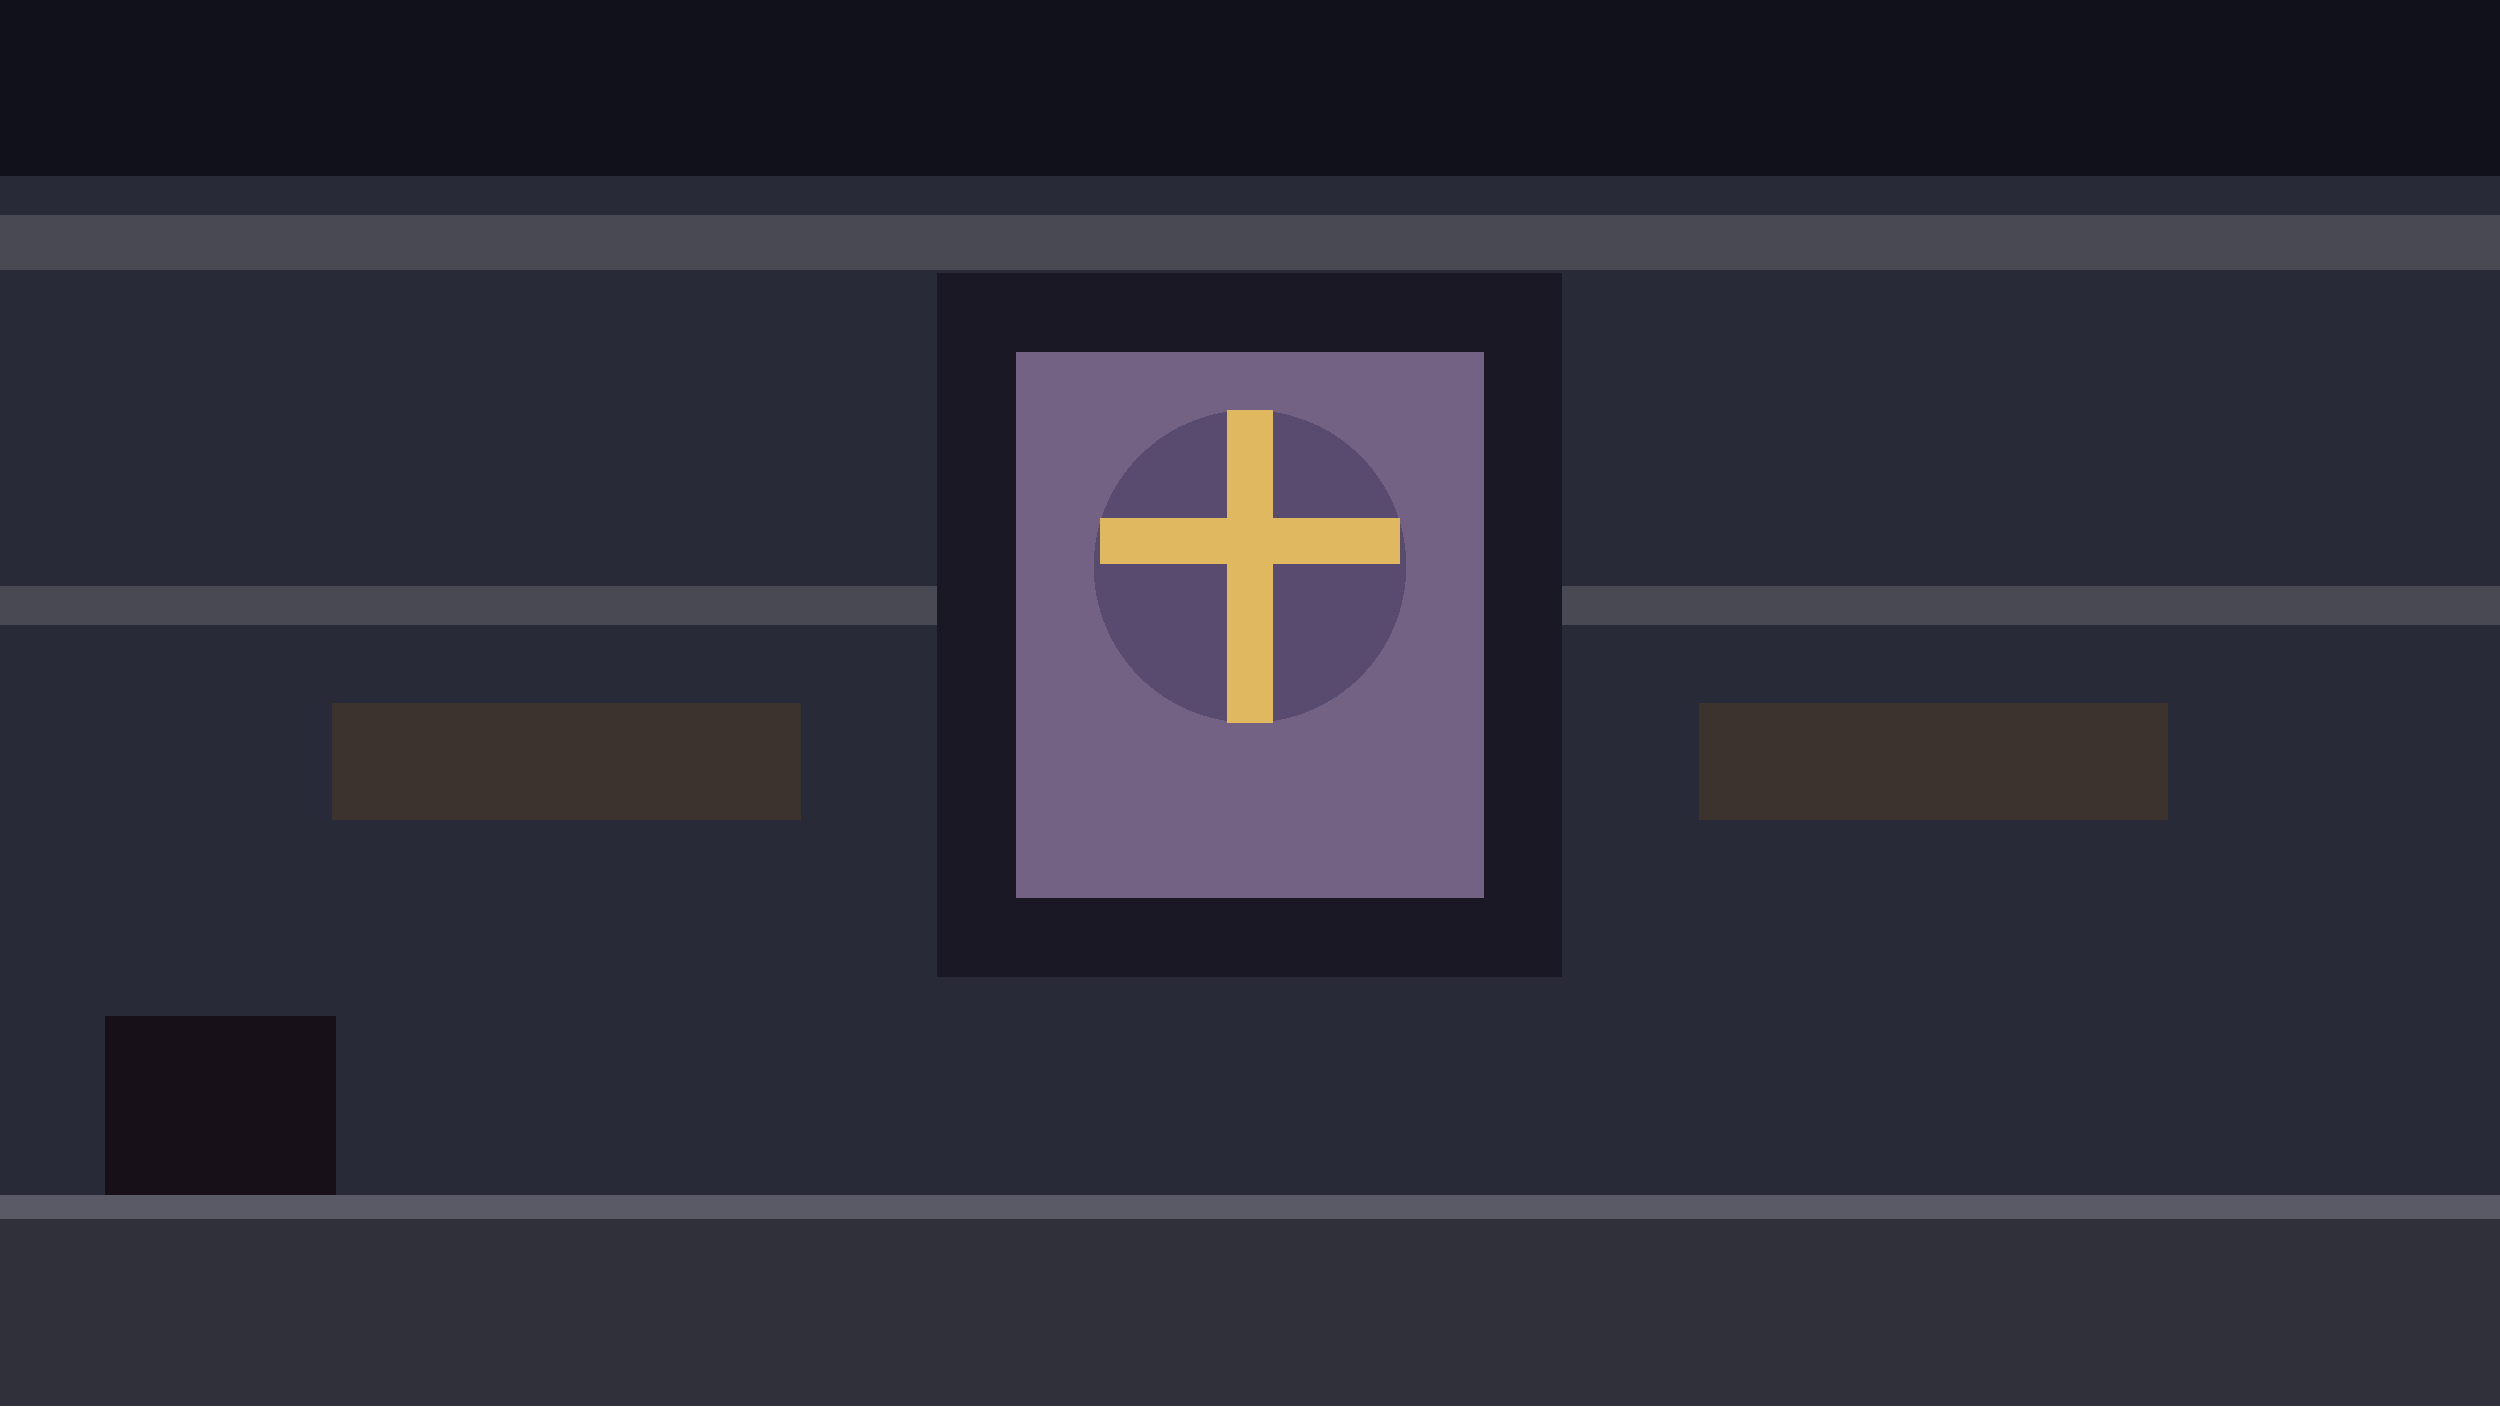
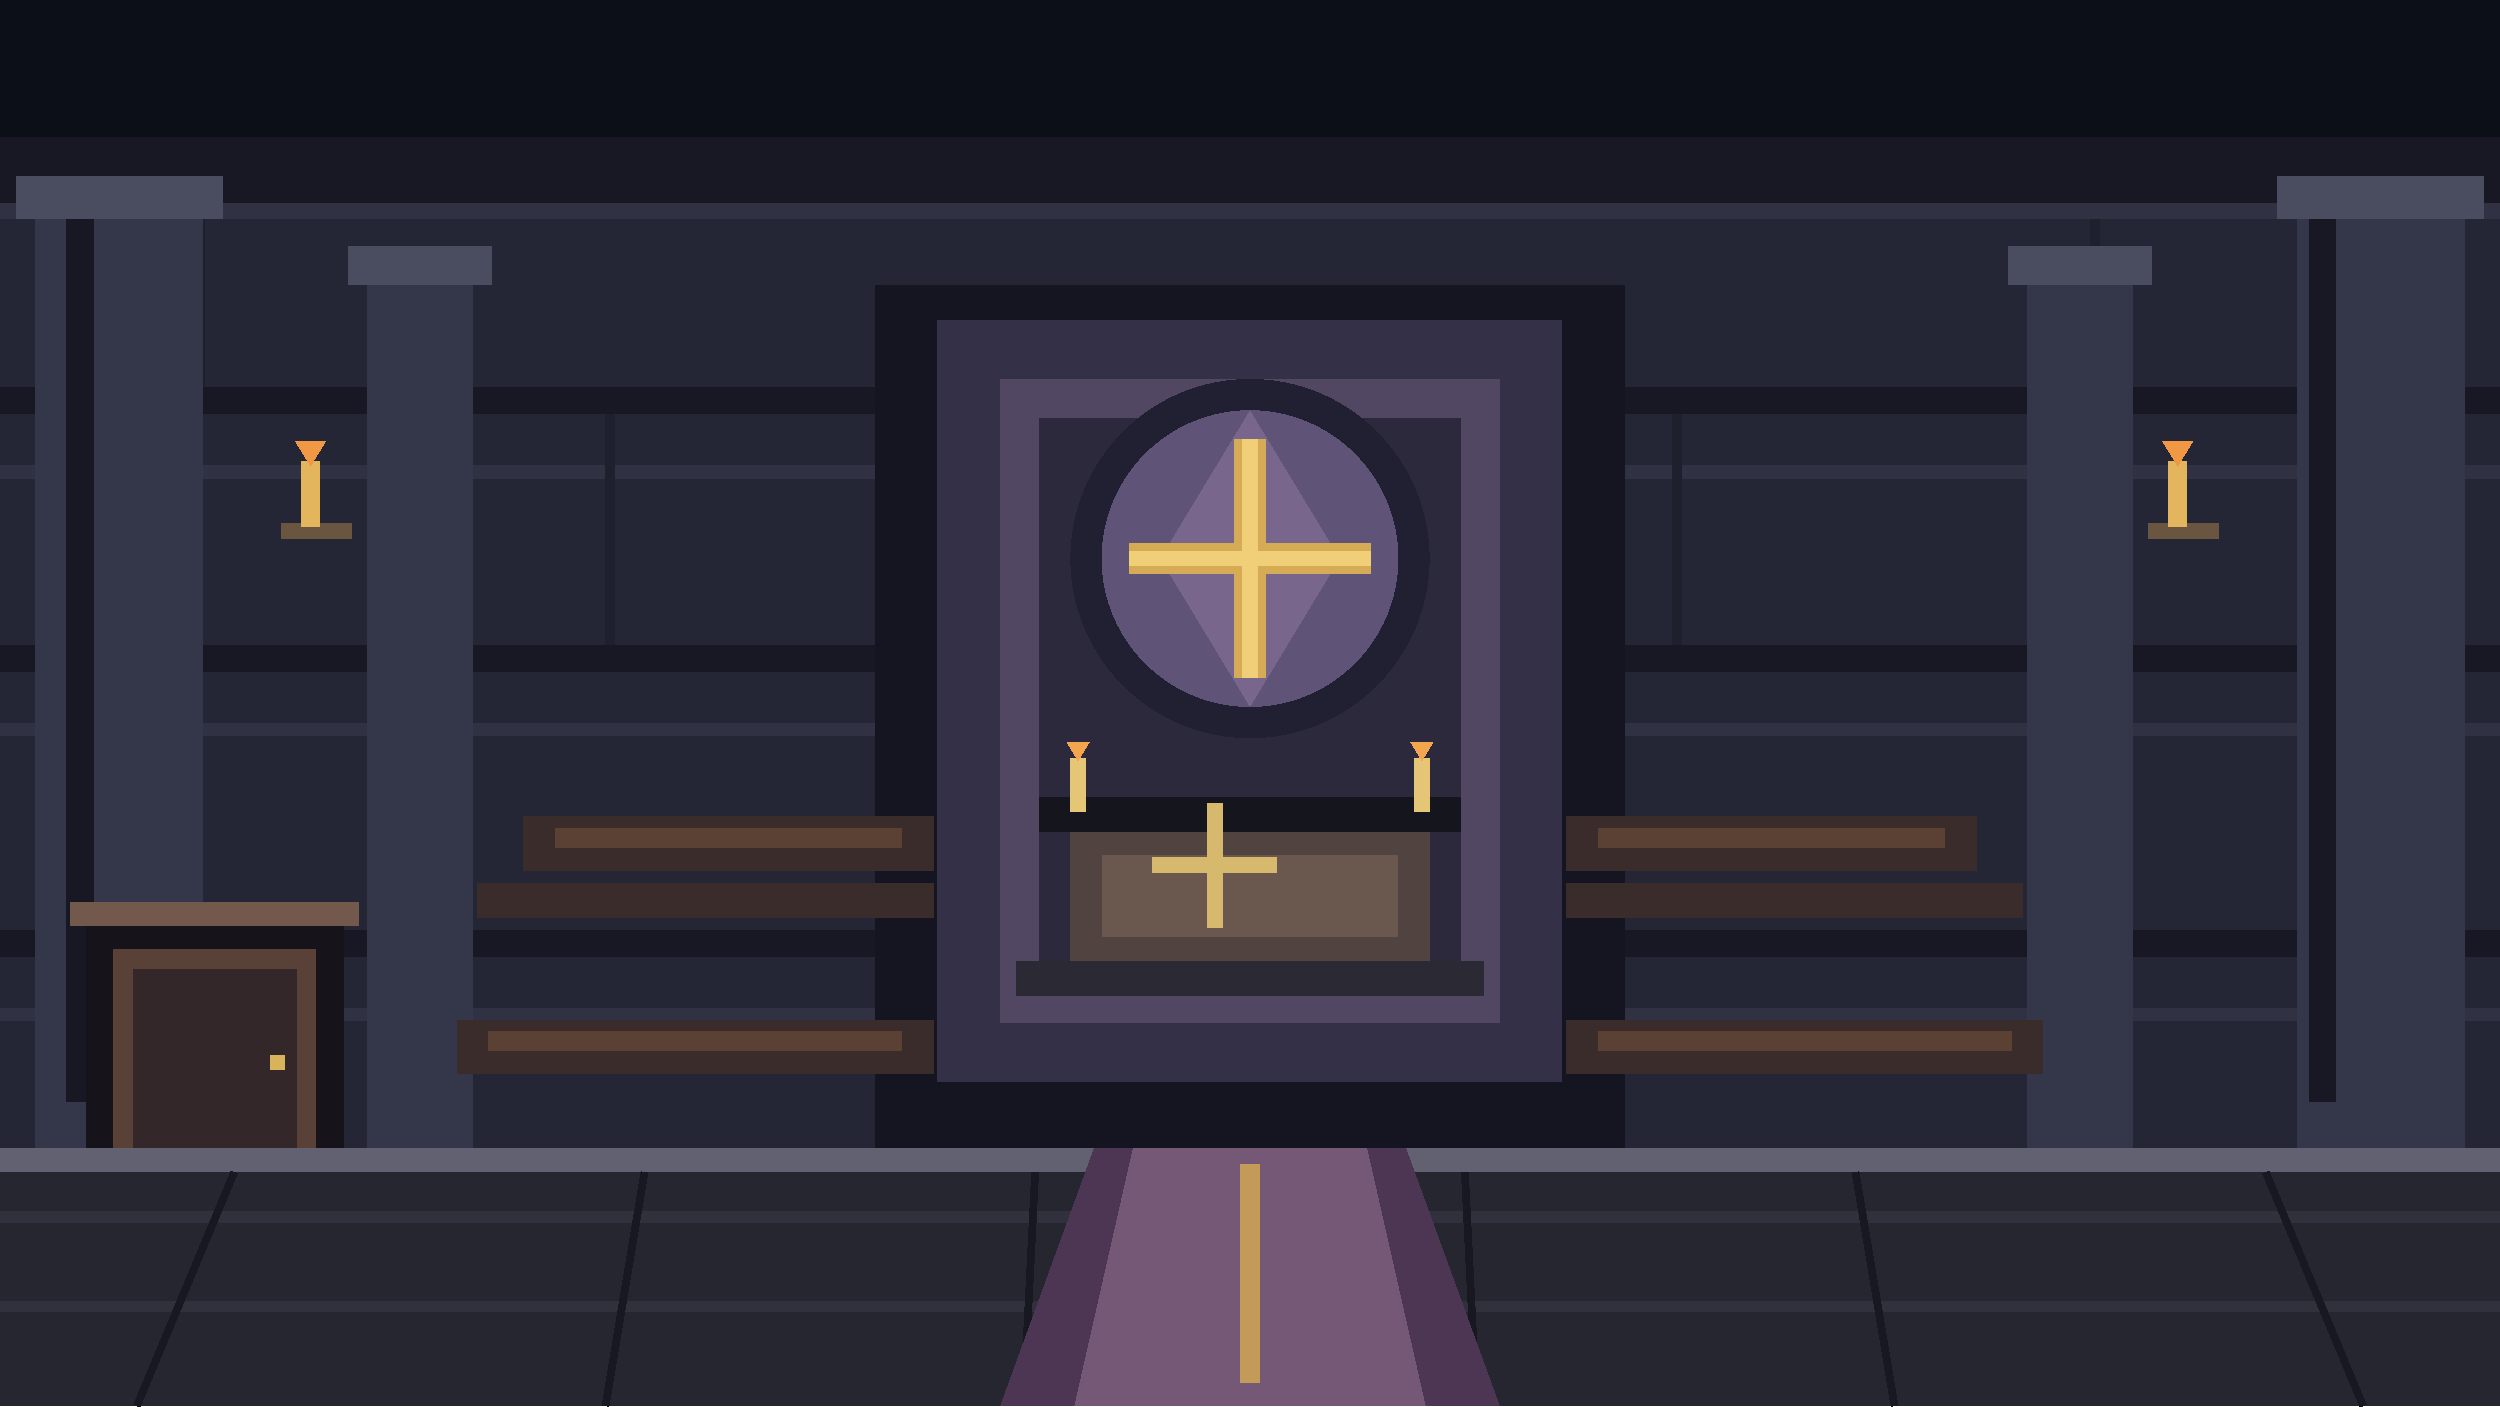
<svg xmlns="http://www.w3.org/2000/svg" width="1280" height="720" viewBox="0 0 1280 720" shape-rendering="crispEdges">
-   <rect width="1280" height="720" fill="#10111b" />
-   <rect y="90" width="1280" height="530" fill="#292a37" />
-   <path fill="#494954" d="M0 110h1280v28H0zM0 300h1280v20H0z" />
-   <rect x="480" y="140" width="320" height="360" fill="#191824" />
-   <path fill="#736284" d="M520 180h240v280H520z" />
-   <circle cx="640" cy="290" r="80" fill="#594a70" />
-   <path fill="#e0b85f" d="M628 210h24v160h-24zm-65 55h154v24H563z" />
-   <rect x="170" y="360" width="240" height="60" fill="#3c332f" />
-   <rect x="870" y="360" width="240" height="60" fill="#3c332f" />
-   <rect y="620" width="1280" height="100" fill="#30303a" />
-   <rect y="612" width="1280" height="12" fill="#5a5966" />
-   <rect x="54" y="520" width="118" height="92" fill="#171019" />
+   <rect width="1280" height="720" fill="#0d0f18" />
+   <rect y="70" width="1280" height="518" fill="#242635" />
+   <path fill="#171824" d="M0 70h1280v34H0zM0 198h1280v14H0zM0 330h1280v14H0zM0 476h1280v14H0z" />
+   <path fill="#303244" d="M0 104h1280v8H0zM0 238h1280v7H0zM0 370h1280v7H0zM0 516h1280v7H0z" />
+   <path fill="#1e202d" d="M100 112h5v86h-5zm210 100h5v118h-5zm760-100h5v86h-5zm-214 100h5v118h-5z" />
+   <path fill="#34364a" d="M18 90h86v498H18zM1176 90h86v498h-86zM188 126h54v462h-54zM1038 126h54v462h-54z" />
+   <path fill="#4a4c60" d="M8 90h106v22H8zM178 126h74v20h-74zM1028 126h74v20h-74zM1166 90h106v22h-106z" />
+   <path fill="#171824" d="M34 112h14v452H34zm1148 0h14v452h-14z" />
+   <path fill="#141521" d="M448 146h384v442H448z" />
+   <path fill="#343047" d="M480 164h320v390H480z" />
+   <path fill="#514763" d="M512 194h256v330H512z" />
+   <path fill="#2b293b" d="M532 214h216v290H532z" />
+   <circle cx="640" cy="286" r="92" fill="#211f32" />
+   <circle cx="640" cy="286" r="76" fill="#5f5377" />
+   <path fill="#78668d" d="M640 210l46 76-46 76-46-76z" />
+   <path fill="#d5ac55" d="M632 225h16v122h-16zm-54 53h124v16H578z" />
+   <path fill="#f0cf78" d="M636 225h8v122h-8zm-58 57h124v8H578z" />
+   <rect x="532" y="408" width="216" height="18" fill="#15151e" />
+   <rect x="548" y="426" width="184" height="66" fill="#51433f" />
+   <rect x="564" y="438" width="152" height="42" fill="#6a574d" />
+   <path fill="#d7b96d" d="M626 439h28v8h-28v28h-8v-28h-28v-8h28v-28h8z" />
+   <rect x="520" y="492" width="240" height="18" fill="#2b2933" />
+   <path fill="#e5c677" d="M548 388h8v28h-8zm176 0h8v28h-8z" />
+   <path fill="#f4a64e" d="M546 380h12l-6 10zm176 0h12l-6 10z" />
+   <path fill="#3a2c2a" d="M268 418h210v28H268zm-24 34h234v18H244zm-10 70h244v28H234zm568-104h210v28H802zm0 34h234v18H802zm0 70h244v28H802z" />
+   <path fill="#5b4034" d="M284 424h178v10H284zm-34 104h212v10H250zm568-104h178v10H818zm0 104h212v10H818z" />
+   <path fill="#6a5540" d="M144 268h36v8h-36zm956 0h36v8h-36z" />
+   <path fill="#e3b65d" d="M154 236h10v34h-10zm956 0h10v34h-10z" />
+   <path fill="#f19845" d="M151 226h16l-8 13zm956 0h16l-8 13z" />
+   <path fill="#16131b" d="M44 470h132v118H44z" />
+   <path fill="#594137" d="M58 486h104v102H58z" />
+   <path fill="#33272a" d="M68 496h84v92H68z" />
+   <rect x="138" y="540" width="8" height="8" fill="#d9b25c" />
+   <path fill="#72594b" d="M36 462h148v12H36z" />
+   <rect y="588" width="1280" height="132" fill="#262630" />
+   <rect y="588" width="1280" height="12" fill="#626172" />
+   <path fill="#31313d" d="M0 620h1280v6H0zM0 666h1280v6H0z" />
+   <path stroke="#171821" stroke-width="4" d="M120 600L70 720M330 600l-20 120M530 600l-6 120M750 600l6 120M950 600l20 120M1160 600l50 120" />
+   <path fill="#4c3654" d="M560 588h160l48 132H512z" />
+   <path fill="#745876" d="M580 588h120l30 132H550z" />
+   <path fill="#c39a58" d="M635 596h10v112h-10z" />
</svg>
